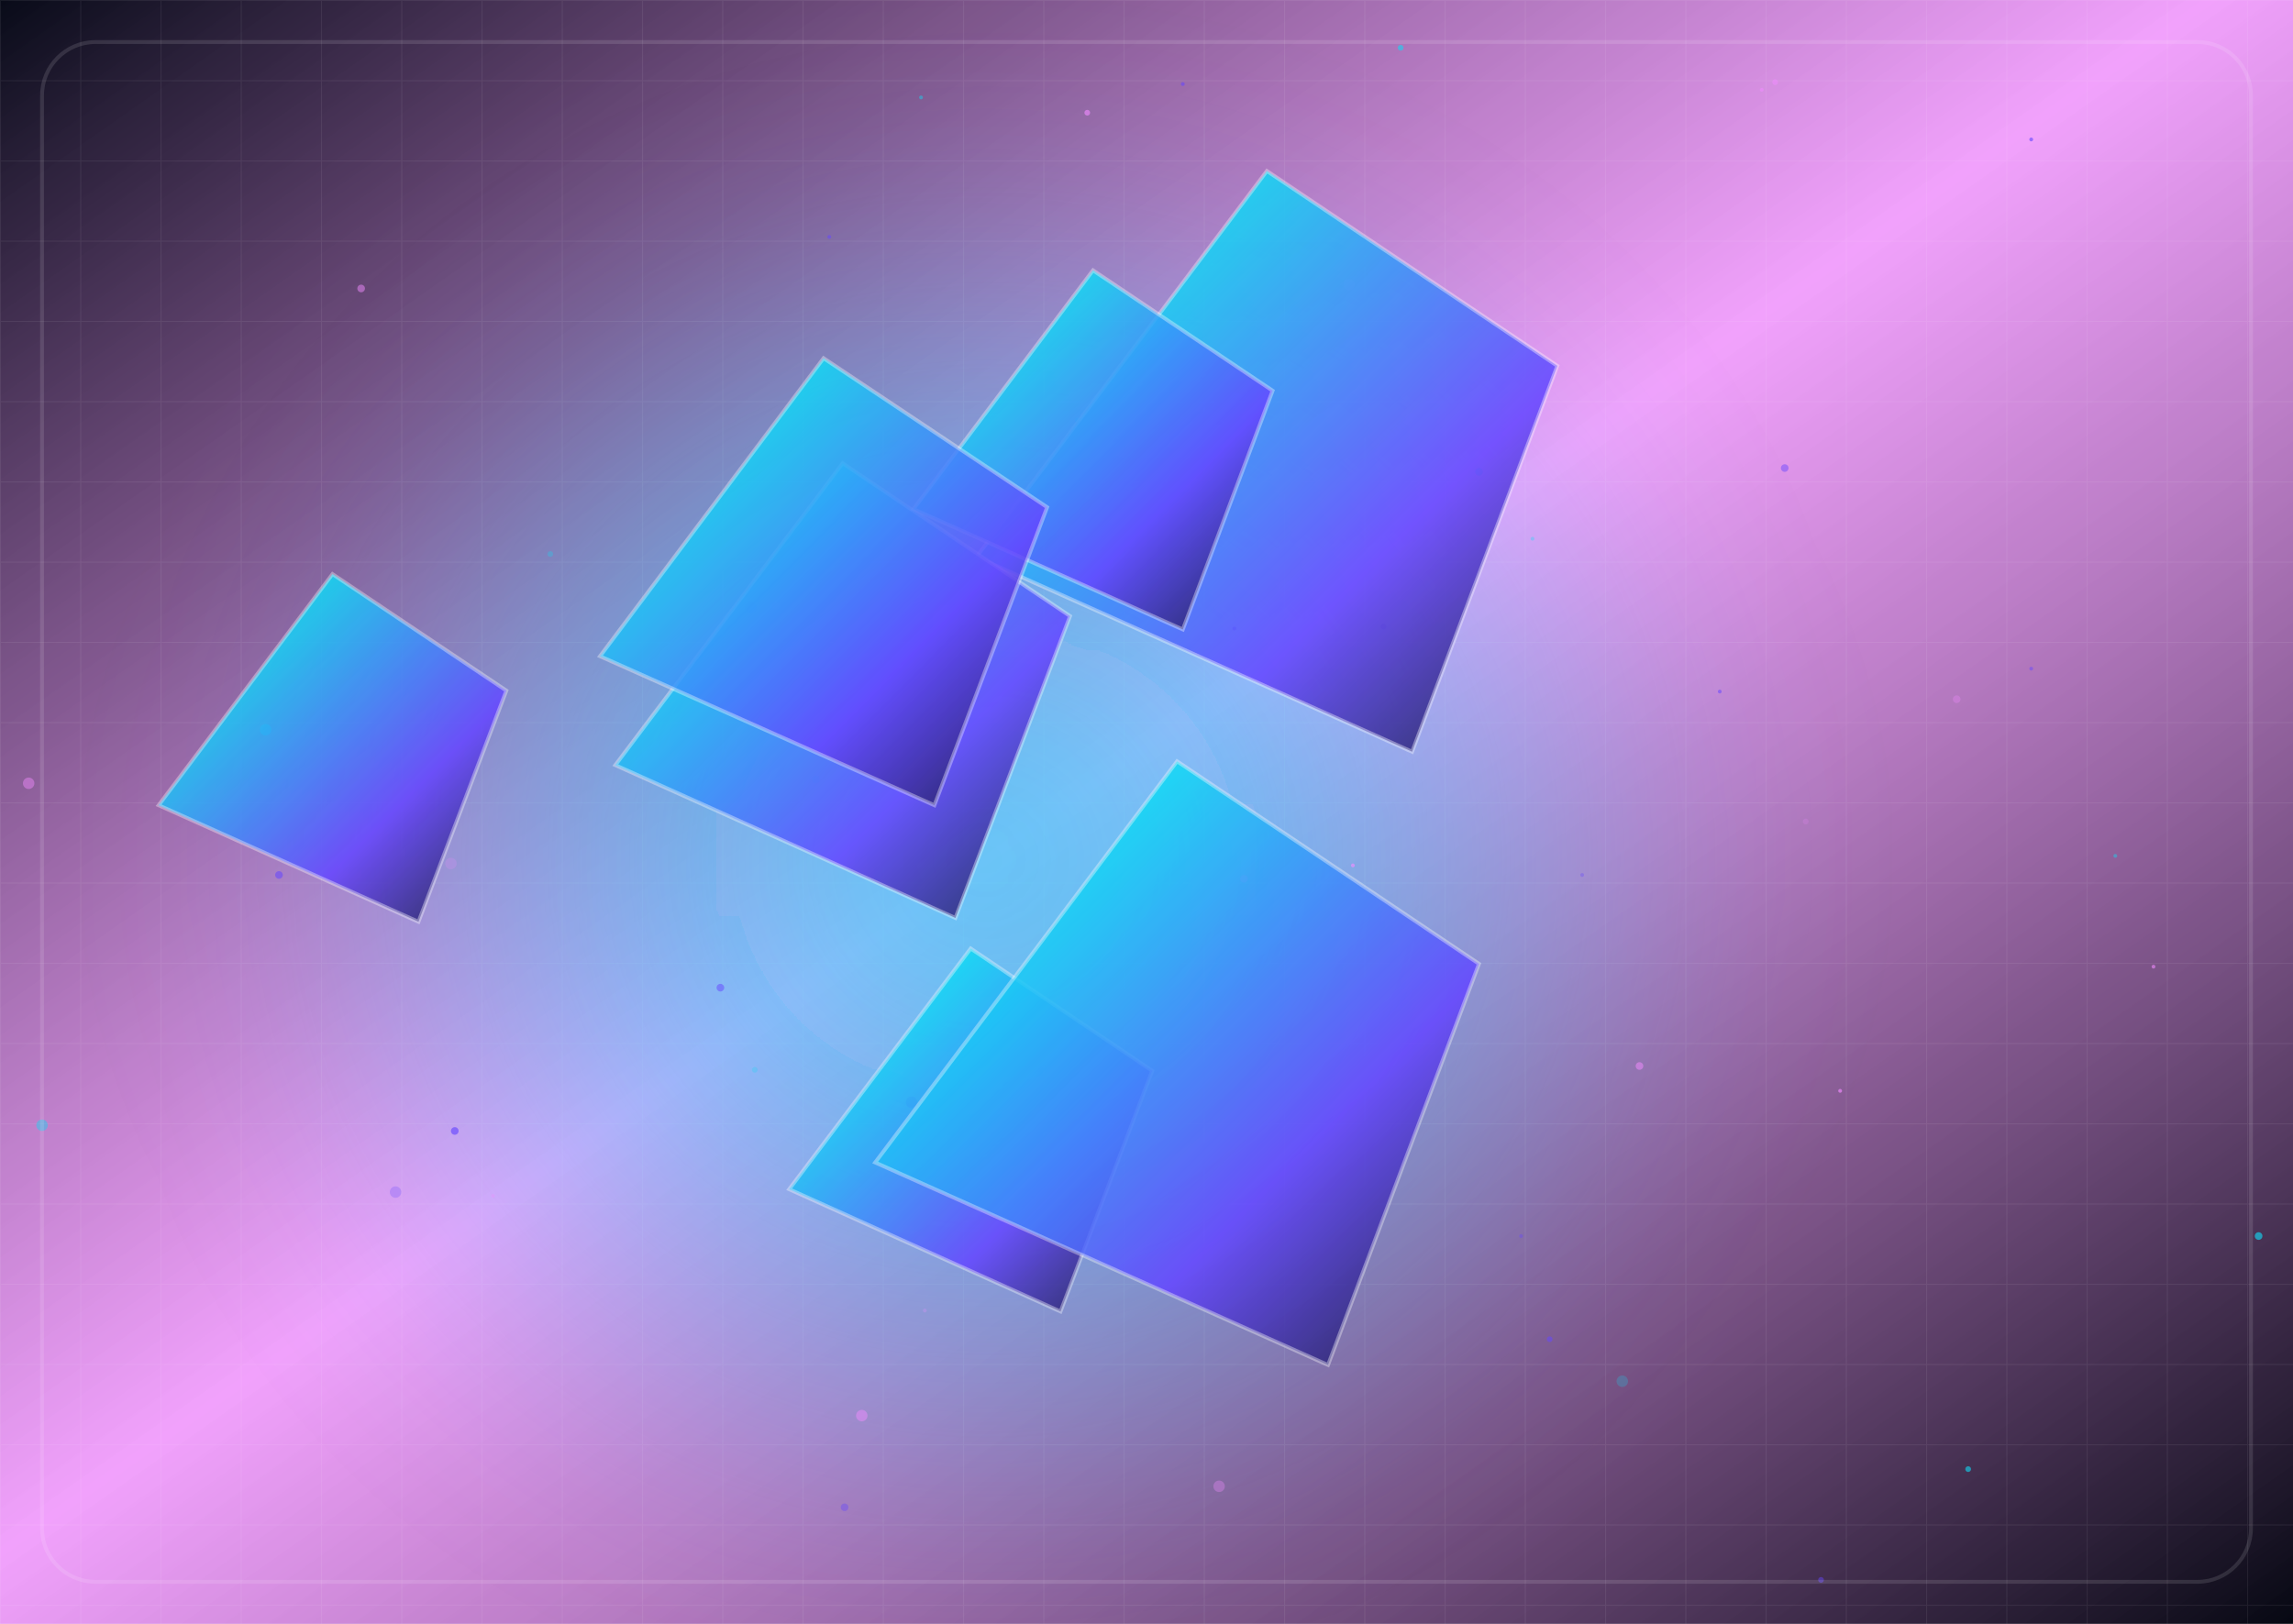
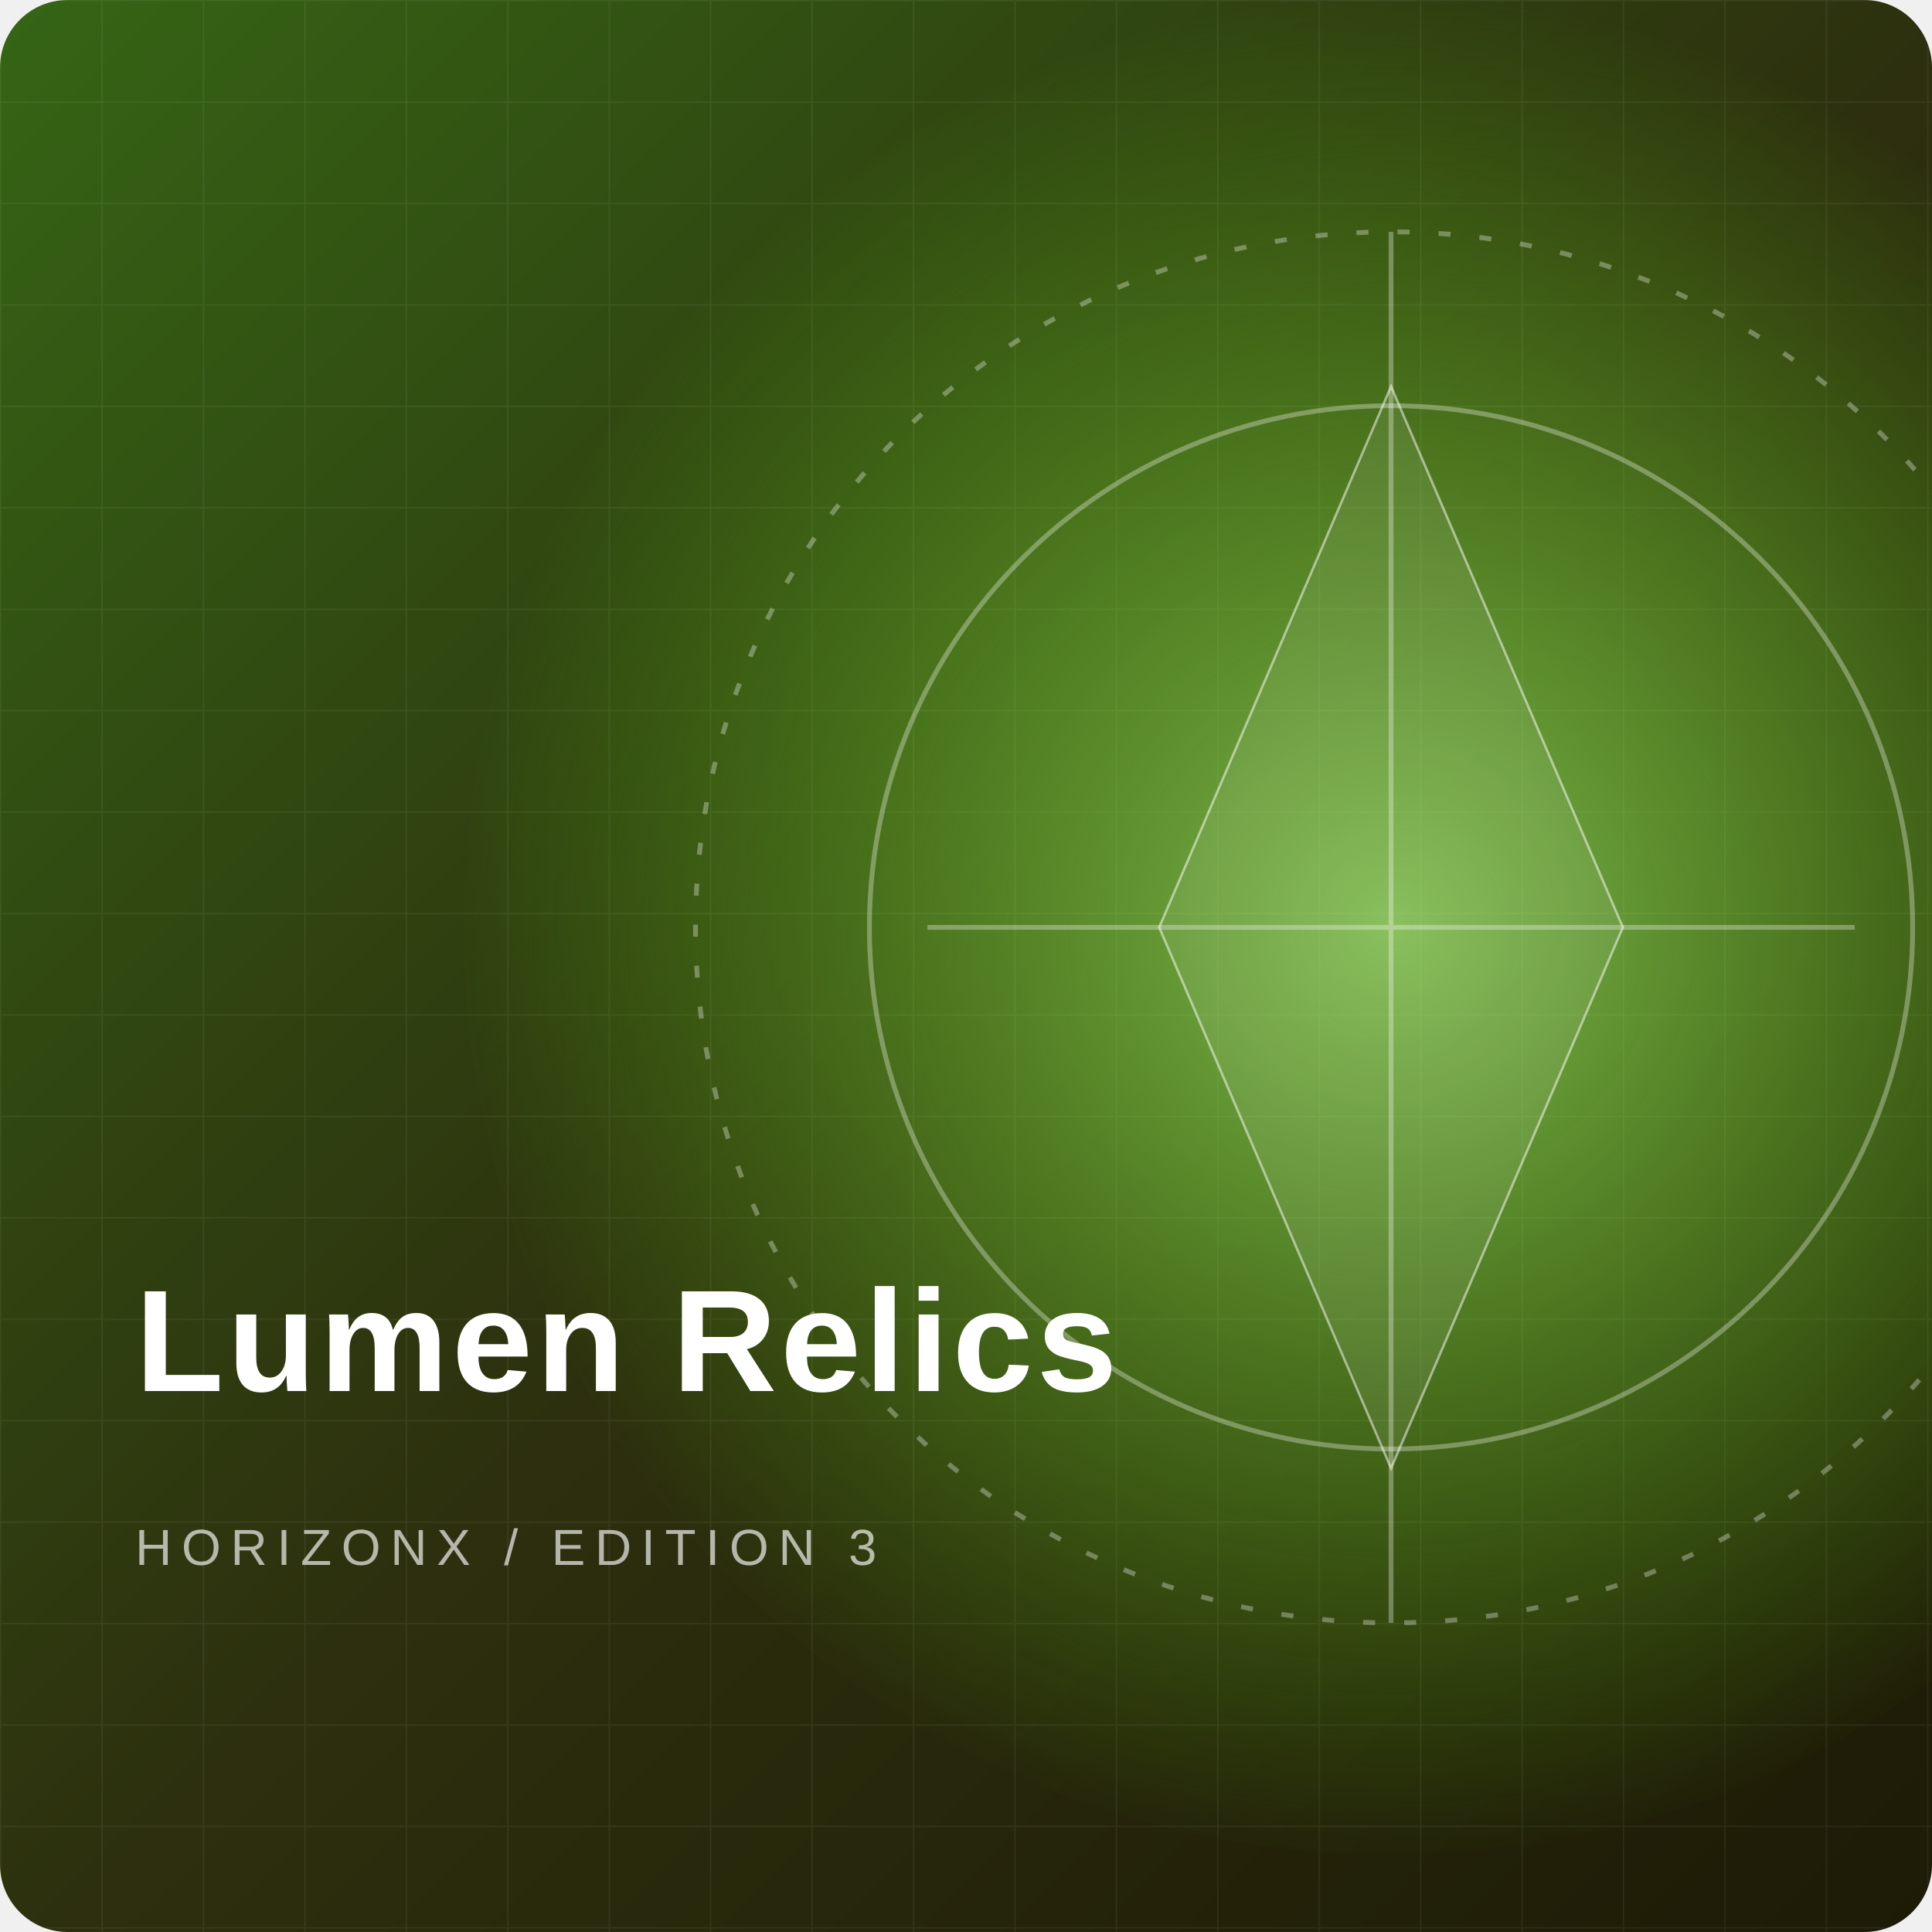
- <svg xmlns="http://www.w3.org/2000/svg" width="1200" height="850" viewBox="0 0 1200 850">
+ <svg xmlns="http://www.w3.org/2000/svg" width="800" height="800" viewBox="0 0 800 800" fill="none">
  <defs>
-     <linearGradient id="bg" x1="0" y1="0" x2="1" y2="1">
-       <stop stop-color="#070a17" />
-       <stop offset=".48" stop-color="#f18bff" stop-opacity=".78" />
-       <stop offset="1" stop-color="#050711" />
+     <linearGradient id="g" x1="0" y1="0" x2="800" y2="800" gradientUnits="userSpaceOnUse">
+       <stop stop-color="hsl(96,65%,24%)" />
+       <stop offset=".52" stop-color="hsl(64,55%,12%)" />
+       <stop offset="1" stop-color="hsl(52,65%,7%)" />
    </linearGradient>
-     <radialGradient id="glow">
-       <stop stop-color="#11d9f4" stop-opacity=".72" />
-       <stop offset="1" stop-color="#11d9f4" stop-opacity="0" />
+     <radialGradient id="r">
+       <stop stop-color="hsl(96,90%,70%)" stop-opacity=".7" />
+       <stop offset="1" stop-color="hsl(96,90%,50%)" stop-opacity="0" />
    </radialGradient>
-     <linearGradient id="metal" x1="0" y1="0" x2="1" y2="1">
-       <stop stop-color="#ffffff" stop-opacity=".85" />
-       <stop offset=".25" stop-color="#11d9f4" />
-       <stop offset=".68" stop-color="#6546ff" />
-       <stop offset="1" stop-color="#10172e" />
-     </linearGradient>
-     <pattern id="grid" width="42" height="42" patternUnits="userSpaceOnUse">
-       <path d="M42 0H0V42" fill="none" stroke="white" stroke-opacity=".07" stroke-width="1" />
+     <pattern id="p" width="42" height="42" patternUnits="userSpaceOnUse">
+       <path d="M42 0H0V42" stroke="white" stroke-opacity=".07" />
    </pattern>
-     <filter id="blur">
-       <feGaussianBlur stdDeviation="50" />
-     </filter>
  </defs>
-   <rect width="1200" height="850" fill="url(#bg)" />
-   <rect width="1200" height="850" fill="url(#grid)" />
-   <ellipse cx="516" cy="450" rx="408" ry="382" fill="url(#glow)" filter="url(#blur)" />
-   <circle cx="724" cy="328" r="1.5" fill="#6546ff" opacity="0.29" />
-   <circle cx="442" cy="789" r="2" fill="#6546ff" opacity="0.38" />
-   <circle cx="1024" cy="366" r="2" fill="#f18bff" opacity="0.30" />
-   <circle cx="207" cy="624" r="3" fill="#6546ff" opacity="0.25" />
-   <circle cx="929" cy="43" r="1.5" fill="#f18bff" opacity="0.49" />
-   <circle cx="963" cy="571" r="1" fill="#f18bff" opacity="0.65" />
-   <circle cx="934" cy="245" r="2" fill="#6546ff" opacity="0.46" />
-   <circle cx="900" cy="362" r="1" fill="#6546ff" opacity="0.53" />
-   <circle cx="139" cy="382" r="3" fill="#11d9f4" opacity="0.55" />
-   <circle cx="828" cy="458" r="1" fill="#6546ff" opacity="0.33" />
-   <circle cx="395" cy="560" r="1.5" fill="#11d9f4" opacity="0.24" />
-   <circle cx="796" cy="647" r="1" fill="#6546ff" opacity="0.37" />
-   <circle cx="146" cy="458" r="2" fill="#6546ff" opacity="0.55" />
-   <circle cx="619" cy="44" r="1" fill="#6546ff" opacity="0.56" />
-   <circle cx="451" cy="741" r="3" fill="#f18bff" opacity="0.47" />
-   <circle cx="706" cy="149" r="3" fill="#f18bff" opacity="0.30" />
-   <circle cx="1063" cy="73" r="1" fill="#6546ff" opacity="0.61" />
-   <circle cx="484" cy="686" r="1" fill="#f18bff" opacity="0.25" />
-   <circle cx="638" cy="778" r="3" fill="#f18bff" opacity="0.33" />
-   <circle cx="406" cy="317" r="2" fill="#f18bff" opacity="0.34" />
-   <circle cx="189" cy="151" r="2" fill="#f18bff" opacity="0.49" />
-   <circle cx="922" cy="47" r="1" fill="#f18bff" opacity="0.52" />
-   <circle cx="1127" cy="506" r="1" fill="#f18bff" opacity="0.58" />
-   <circle cx="427" cy="408" r="2" fill="#11d9f4" opacity="0.22" />
-   <circle cx="945" cy="430" r="1.5" fill="#f18bff" opacity="0.19" />
-   <circle cx="774" cy="247" r="2" fill="#11d9f4" opacity="0.34" />
-   <circle cx="434" cy="124" r="1" fill="#6546ff" opacity="0.52" />
-   <circle cx="22" cy="589" r="3" fill="#11d9f4" opacity="0.43" />
-   <circle cx="1107" cy="448" r="1" fill="#11d9f4" opacity="0.43" />
-   <circle cx="15" cy="410" r="3" fill="#f18bff" opacity="0.44" />
-   <circle cx="482" cy="51" r="1" fill="#11d9f4" opacity="0.44" />
-   <circle cx="733" cy="25" r="1.5" fill="#11d9f4" opacity="0.57" />
-   <circle cx="564" cy="220" r="1.5" fill="#11d9f4" opacity="0.33" />
-   <circle cx="238" cy="592" r="2" fill="#6546ff" opacity="0.64" />
-   <circle cx="569" cy="59" r="1.5" fill="#f18bff" opacity="0.61" />
-   <circle cx="858" cy="558" r="2" fill="#f18bff" opacity="0.51" />
-   <circle cx="393" cy="318" r="3" fill="#6546ff" opacity="0.62" />
-   <circle cx="1063" cy="350" r="1" fill="#6546ff" opacity="0.46" />
-   <circle cx="646" cy="329" r="1" fill="#6546ff" opacity="0.59" />
-   <circle cx="1030" cy="769" r="1.5" fill="#11d9f4" opacity="0.60" />
-   <circle cx="477" cy="577" r="3" fill="#6546ff" opacity="0.41" />
-   <circle cx="802" cy="282" r="1" fill="#11d9f4" opacity="0.32" />
-   <circle cx="258" cy="626" r="1" fill="#f18bff" opacity="0.29" />
-   <circle cx="236" cy="452" r="3" fill="#f18bff" opacity="0.19" />
-   <circle cx="1182" cy="647" r="2" fill="#11d9f4" opacity="0.63" />
-   <circle cx="651" cy="460" r="2" fill="#f18bff" opacity="0.52" />
-   <circle cx="849" cy="723" r="3" fill="#11d9f4" opacity="0.23" />
-   <circle cx="708" cy="453" r="1" fill="#f18bff" opacity="0.64" />
-   <circle cx="811" cy="701" r="1.5" fill="#6546ff" opacity="0.52" />
-   <circle cx="953" cy="827" r="1.5" fill="#6546ff" opacity="0.46" />
-   <circle cx="288" cy="290" r="1.5" fill="#11d9f4" opacity="0.27" />
-   <circle cx="377" cy="517" r="2" fill="#6546ff" opacity="0.50" />
-   <polygon points="663,89.5 815,191.5 739,393.5 511,291.5" fill="url(#metal)" stroke="white" stroke-opacity=".4" stroke-width="2" opacity=".86" />
-   <polygon points="174,300.5 265,361.5 219,482.5 83,421.5" fill="url(#metal)" stroke="white" stroke-opacity=".4" stroke-width="2" opacity=".86" />
-   <polygon points="441,242.5 560,322.5 500,480.5 322,400.5" fill="url(#metal)" stroke="white" stroke-opacity=".4" stroke-width="2" opacity=".86" />
-   <polygon points="508,496.5 603,560.5 555,686.5 413,622.5" fill="url(#metal)" stroke="white" stroke-opacity=".4" stroke-width="2" opacity=".86" />
-   <polygon points="572,141.5 666,204.5 619,329.5 478,266.5" fill="url(#metal)" stroke="white" stroke-opacity=".4" stroke-width="2" opacity=".86" />
-   <polygon points="431,187.5 548,265.5 489,421.5 314,343.5" fill="url(#metal)" stroke="white" stroke-opacity=".4" stroke-width="2" opacity=".86" />
-   <polygon points="616,398.5 774,504.5 695,714.5 458,608.5" fill="url(#metal)" stroke="white" stroke-opacity=".4" stroke-width="2" opacity=".86" />
-   <rect x="22" y="22" width="1156" height="806" rx="28" fill="none" stroke="white" stroke-opacity=".12" stroke-width="2" />
+   <rect width="800" height="800" rx="28" fill="url(#g)" />
+   <rect width="800" height="800" rx="28" fill="url(#p)" />
+   <circle cx="576" cy="384" r="384" fill="url(#r)" />
+   <g stroke="white" stroke-opacity=".32" stroke-width="2">
+     <circle cx="576" cy="384" r="216" />
+     <circle cx="576" cy="384" r="288" stroke-dasharray="5 12" />
+     <path d="M384 384h384M576 96v576" />
+   </g>
+   <path d="M576 160l96 224l-96 224l-96 -224z" fill="white" fill-opacity=".08" stroke="white" stroke-opacity=".5" />
+   <g fill="white">
+     <text x="7%" y="576" font-family="Arial,sans-serif" font-size="60" font-weight="700" letter-spacing="1.5">Lumen Relics</text>
+     <text x="7%" y="648" font-family="Arial,sans-serif" font-size="21" letter-spacing="4" fill-opacity=".65">HORIZONX  /  EDITION 3</text>
+   </g>
</svg>
